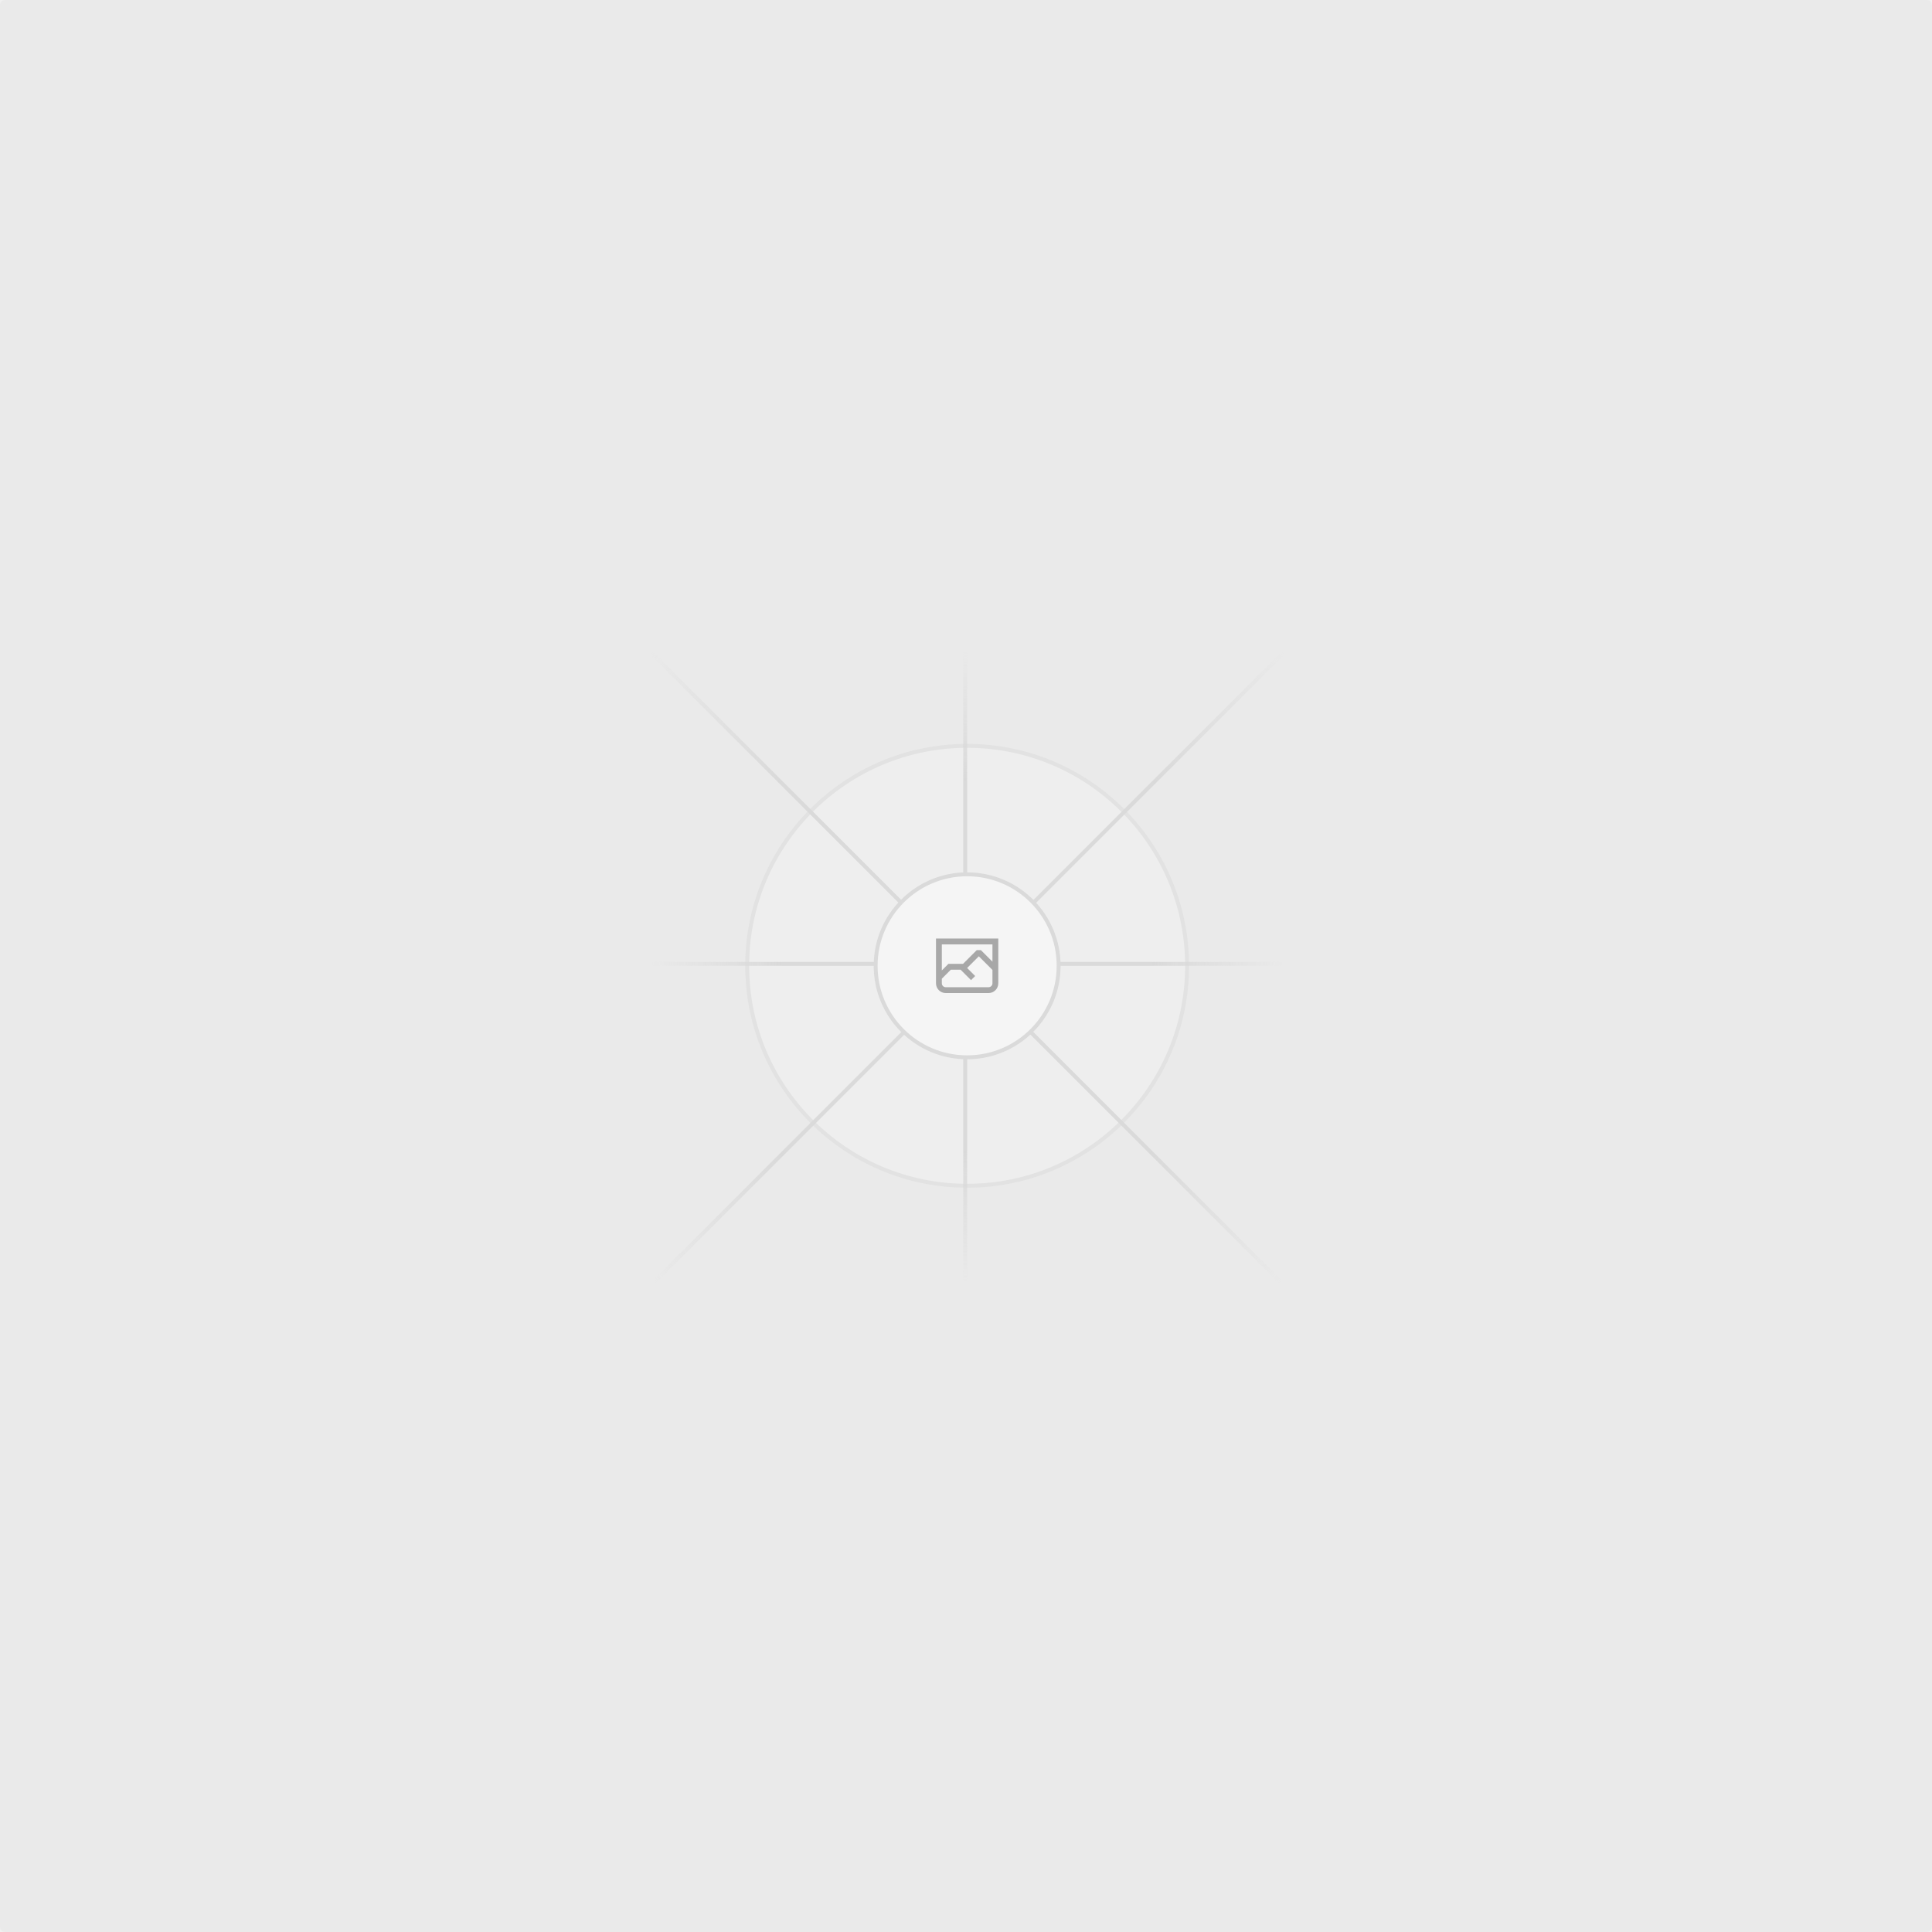
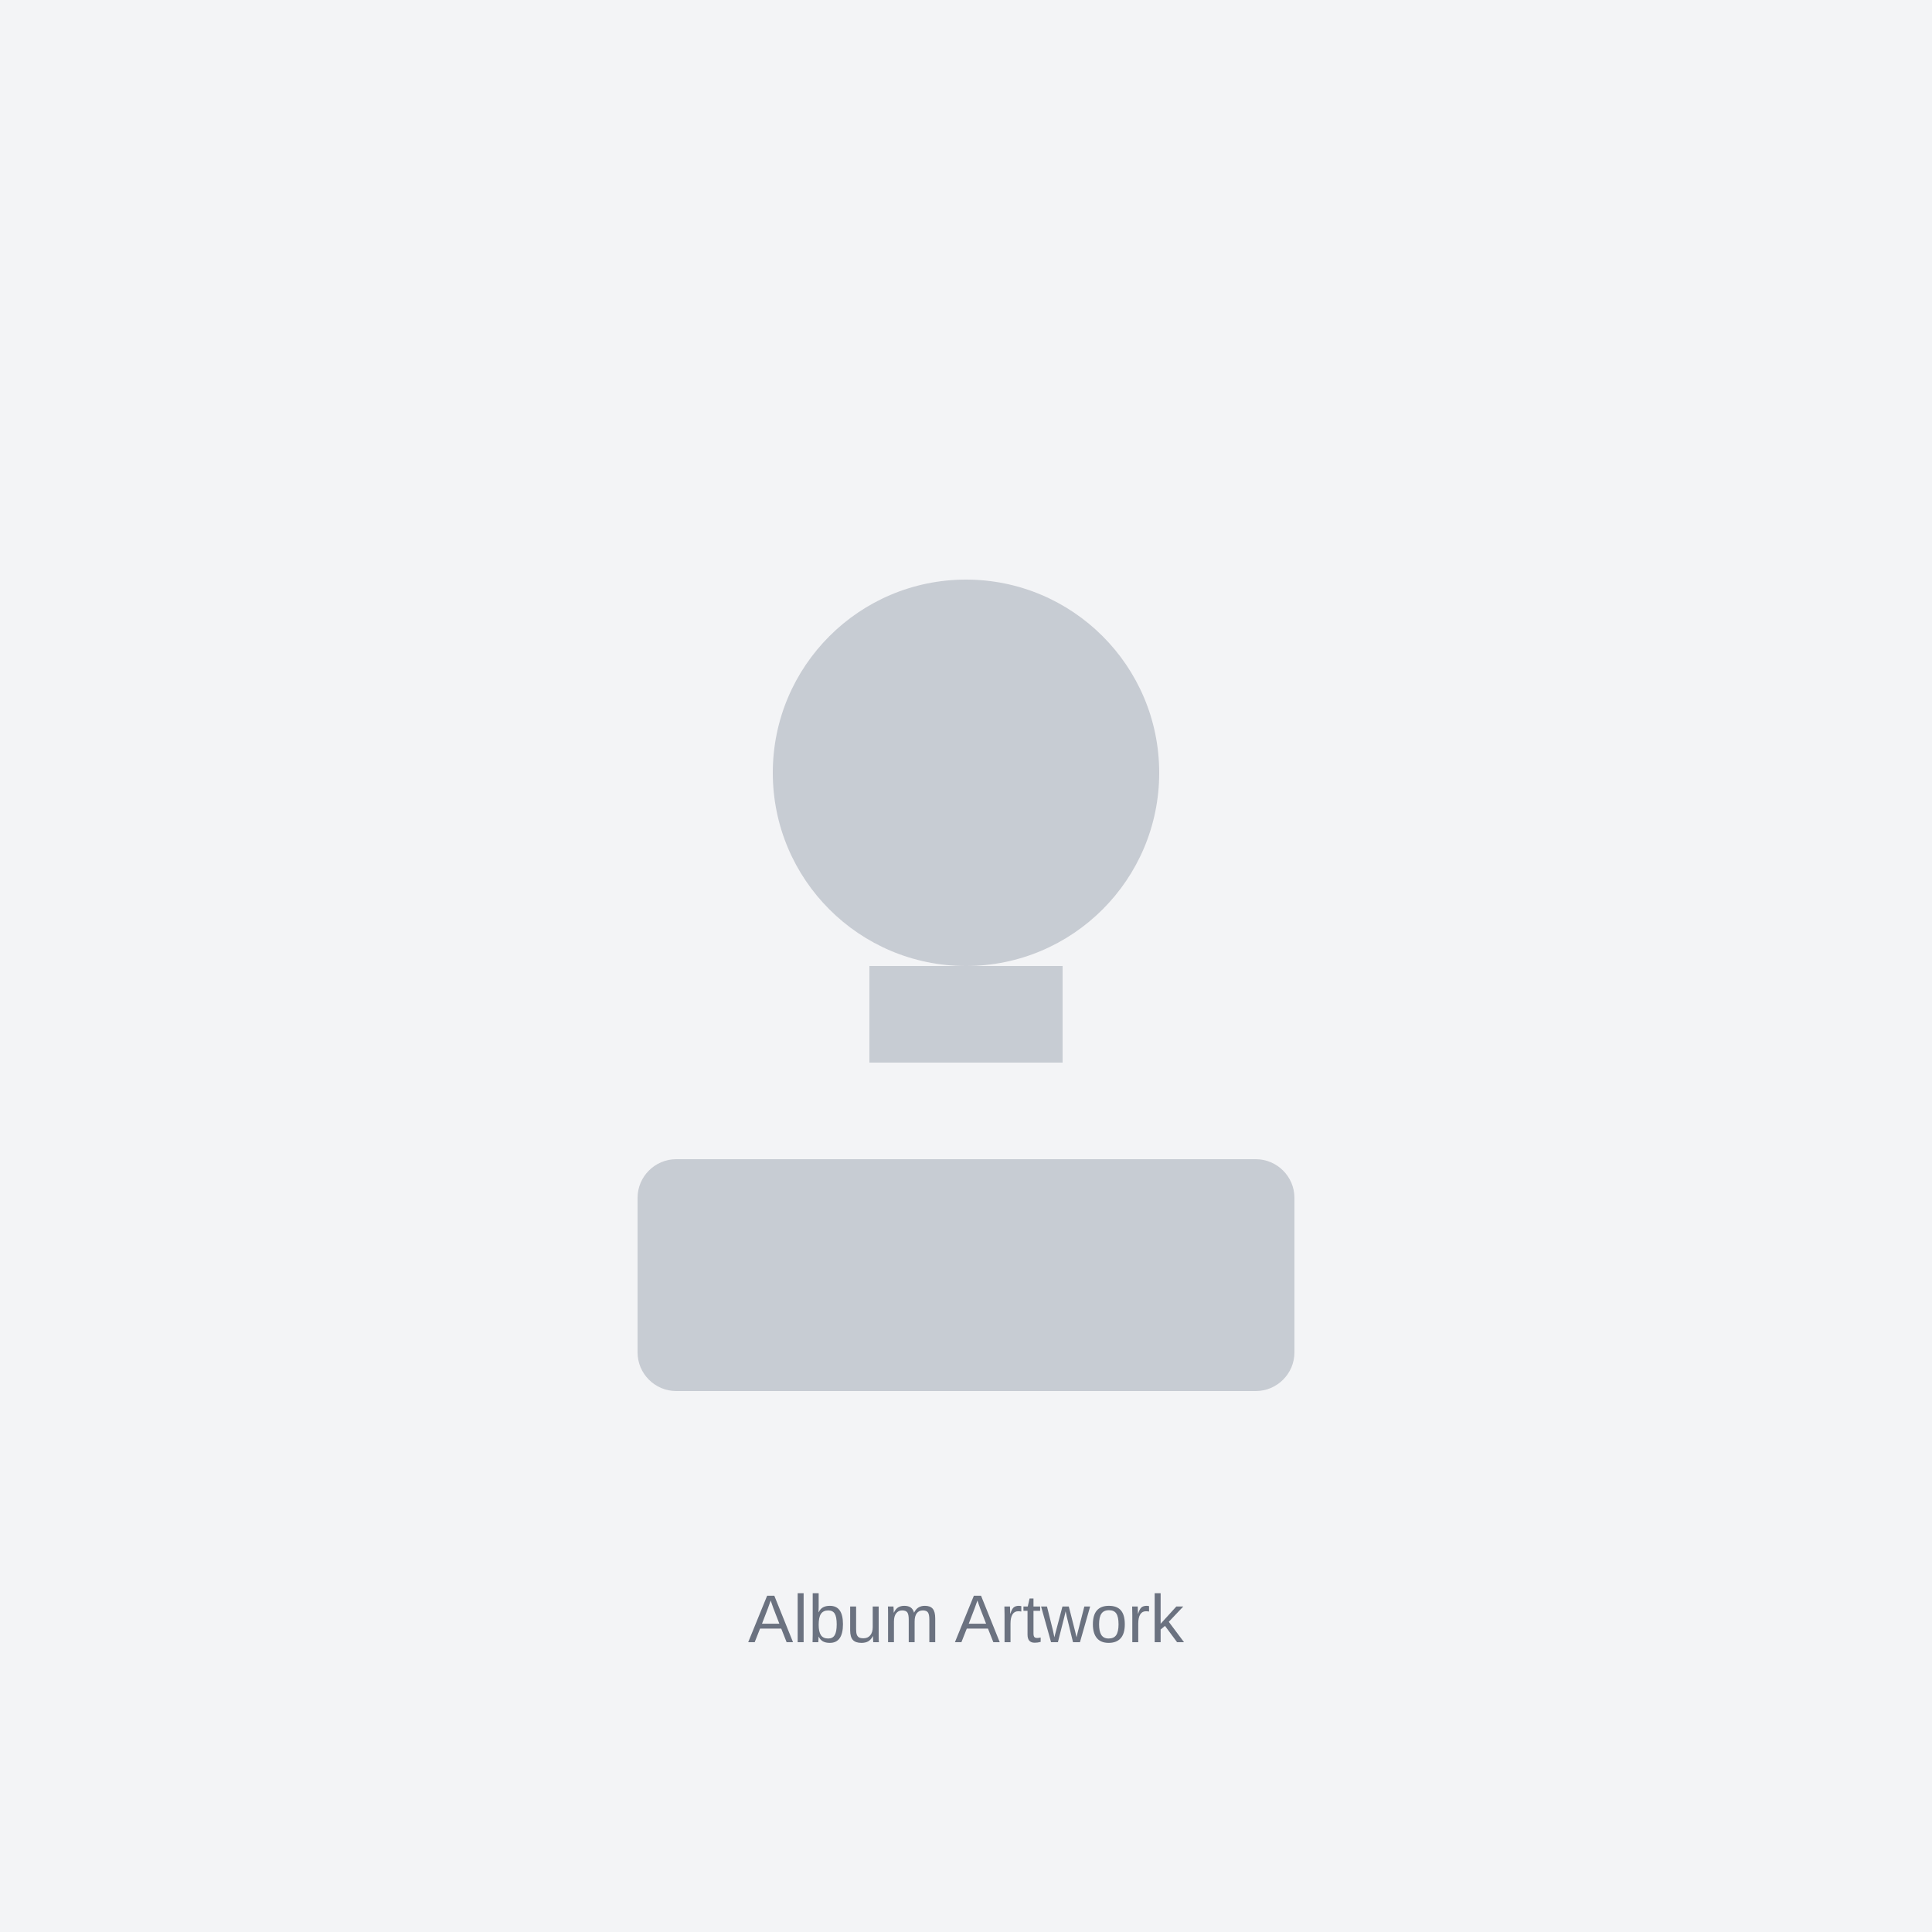
- <svg xmlns="http://www.w3.org/2000/svg" width="1200" height="1200" fill="none">
-   <rect width="1200" height="1200" fill="#EAEAEA" rx="3" />
-   <g opacity=".5">
-     <g opacity=".5">
-       <path fill="#FAFAFA" d="M600.709 736.5c-75.454 0-136.621-61.167-136.621-136.62 0-75.454 61.167-136.621 136.621-136.621 75.453 0 136.62 61.167 136.62 136.621 0 75.453-61.167 136.62-136.62 136.62Z" />
-       <path stroke="#C9C9C9" stroke-width="2.418" d="M600.709 736.5c-75.454 0-136.621-61.167-136.621-136.62 0-75.454 61.167-136.621 136.621-136.621 75.453 0 136.62 61.167 136.62 136.621 0 75.453-61.167 136.62-136.62 136.62Z" />
-     </g>
-     <path stroke="url(#a)" stroke-width="2.418" d="M0-1.209h553.581" transform="scale(1 -1) rotate(45 1163.11 91.165)" />
-     <path stroke="url(#b)" stroke-width="2.418" d="M404.846 598.671h391.726" />
-     <path stroke="url(#c)" stroke-width="2.418" d="M599.5 795.742V404.017" />
-     <path stroke="url(#d)" stroke-width="2.418" d="m795.717 796.597-391.441-391.44" />
-     <path fill="#fff" d="M600.709 656.704c-31.384 0-56.825-25.441-56.825-56.824 0-31.384 25.441-56.825 56.825-56.825 31.383 0 56.824 25.441 56.824 56.825 0 31.383-25.441 56.824-56.824 56.824Z" />
-     <g clip-path="url(#e)">
-       <path fill="#666" fill-rule="evenodd" d="M616.426 586.58h-31.434v16.176l3.553-3.554.531-.531h9.068l.074-.074 8.463-8.463h2.565l7.18 7.181V586.58Zm-15.715 14.654 3.698 3.699 1.283 1.282-2.565 2.565-1.282-1.283-5.2-5.199h-6.066l-5.514 5.514-.073.073v2.876a2.418 2.418 0 0 0 2.418 2.418h26.598a2.418 2.418 0 0 0 2.418-2.418v-8.317l-8.463-8.463-7.181 7.181-.071.072Zm-19.347 5.442v4.085a6.045 6.045 0 0 0 6.046 6.045h26.598a6.044 6.044 0 0 0 6.045-6.045v-7.108l1.356-1.355-1.282-1.283-.074-.073v-17.989h-38.689v23.43l-.146.146.146.147Z" clip-rule="evenodd" />
-     </g>
-     <path stroke="#C9C9C9" stroke-width="2.418" d="M600.709 656.704c-31.384 0-56.825-25.441-56.825-56.824 0-31.384 25.441-56.825 56.825-56.825 31.383 0 56.824 25.441 56.824 56.825 0 31.383-25.441 56.824-56.824 56.824Z" />
+ <svg xmlns="http://www.w3.org/2000/svg" width="400" height="400" viewBox="0 0 400 400" fill="none">
+   <rect width="400" height="400" fill="#f3f4f6" />
+   <g opacity="0.5">
+     <circle cx="200" cy="160" r="40" fill="#9ca3af" />
+     <path d="M140 240h120c4.4 0 8 3.6 8 8v32c0 4.4-3.6 8-8 8H140c-4.4 0-8-3.6-8-8v-32c0-4.4 3.6-8 8-8z" fill="#9ca3af" />
+     <rect x="180" y="200" width="40" height="20" fill="#9ca3af" />
  </g>
-   <defs>
-     <linearGradient id="a" x1="554.061" x2="-.48" y1=".083" y2=".087" gradientUnits="userSpaceOnUse">
-       <stop stop-color="#C9C9C9" stop-opacity="0" />
-       <stop offset=".208" stop-color="#C9C9C9" />
-       <stop offset=".792" stop-color="#C9C9C9" />
-       <stop offset="1" stop-color="#C9C9C9" stop-opacity="0" />
-     </linearGradient>
-     <linearGradient id="b" x1="796.912" x2="404.507" y1="599.963" y2="599.965" gradientUnits="userSpaceOnUse">
-       <stop stop-color="#C9C9C9" stop-opacity="0" />
-       <stop offset=".208" stop-color="#C9C9C9" />
-       <stop offset=".792" stop-color="#C9C9C9" />
-       <stop offset="1" stop-color="#C9C9C9" stop-opacity="0" />
-     </linearGradient>
-     <linearGradient id="c" x1="600.792" x2="600.794" y1="403.677" y2="796.082" gradientUnits="userSpaceOnUse">
-       <stop stop-color="#C9C9C9" stop-opacity="0" />
-       <stop offset=".208" stop-color="#C9C9C9" />
-       <stop offset=".792" stop-color="#C9C9C9" />
-       <stop offset="1" stop-color="#C9C9C9" stop-opacity="0" />
-     </linearGradient>
-     <linearGradient id="d" x1="404.85" x2="796.972" y1="403.903" y2="796.02" gradientUnits="userSpaceOnUse">
-       <stop stop-color="#C9C9C9" stop-opacity="0" />
-       <stop offset=".208" stop-color="#C9C9C9" />
-       <stop offset=".792" stop-color="#C9C9C9" />
-       <stop offset="1" stop-color="#C9C9C9" stop-opacity="0" />
-     </linearGradient>
-     <clipPath id="e">
-       <path fill="#fff" d="M581.364 580.535h38.689v38.689h-38.689z" />
-     </clipPath>
-   </defs>
+   <text x="200" y="340" text-anchor="middle" fill="#6b7280" font-family="Arial, sans-serif" font-size="14">Album Artwork</text>
</svg>
